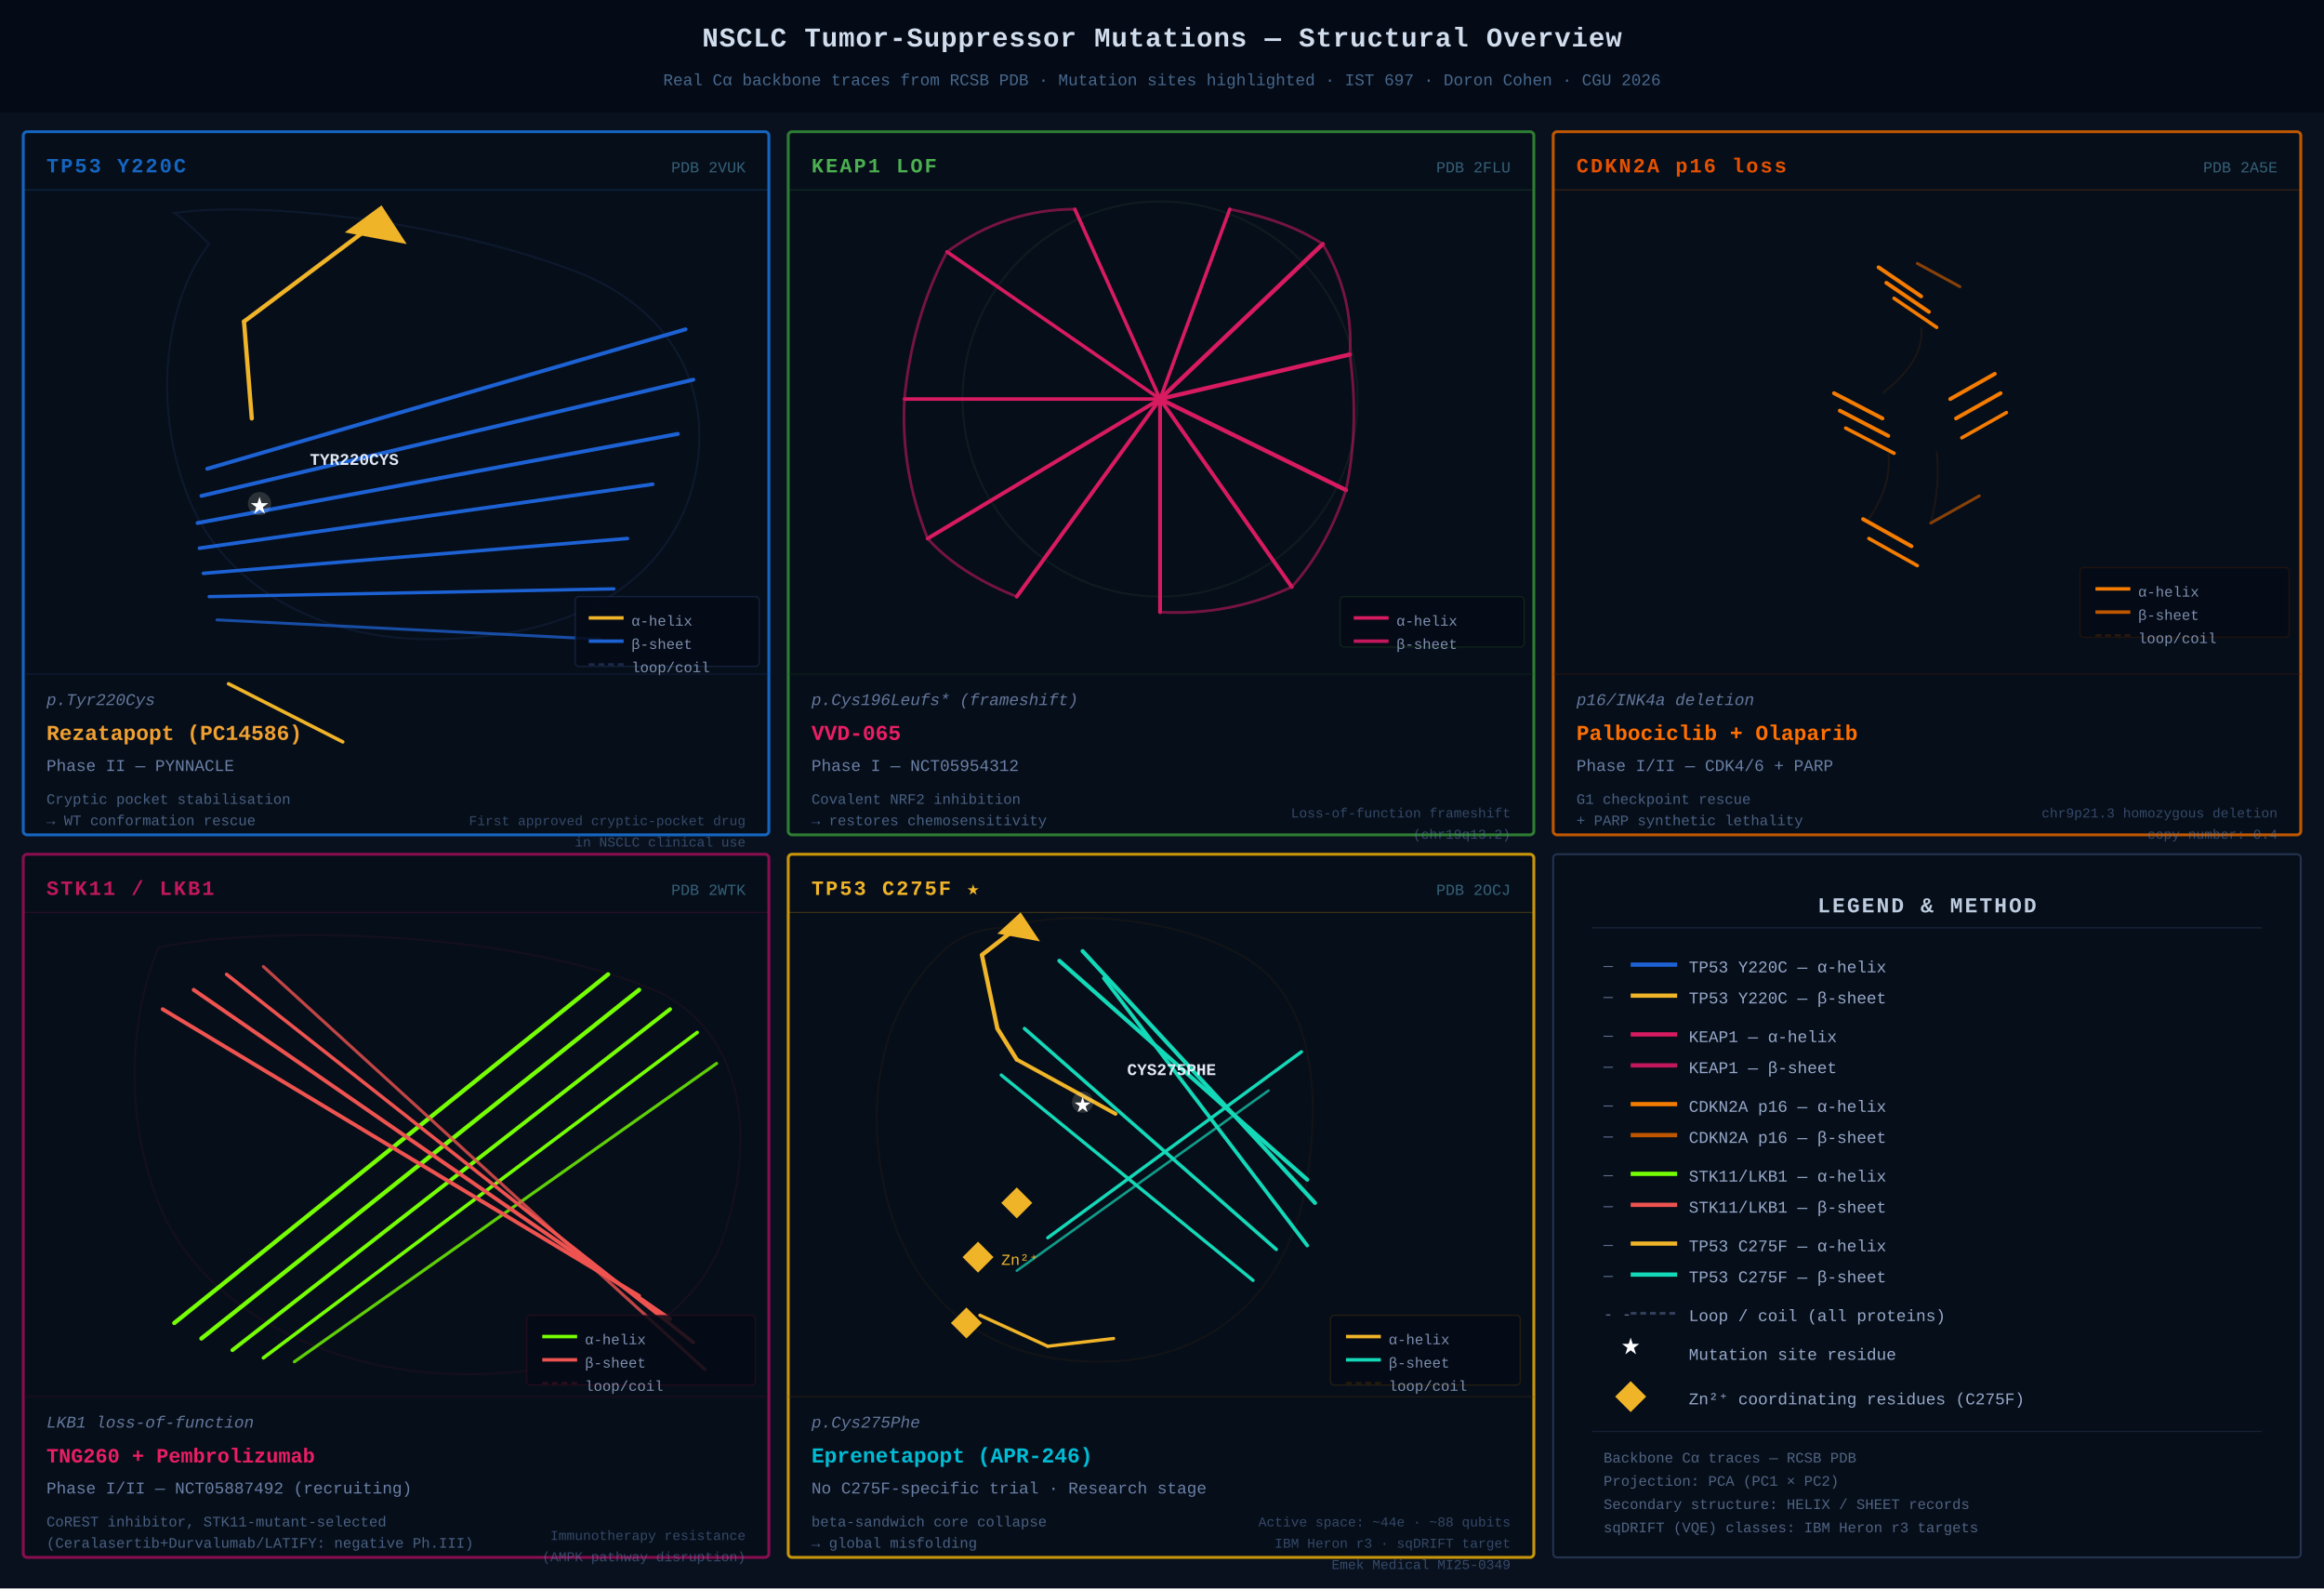
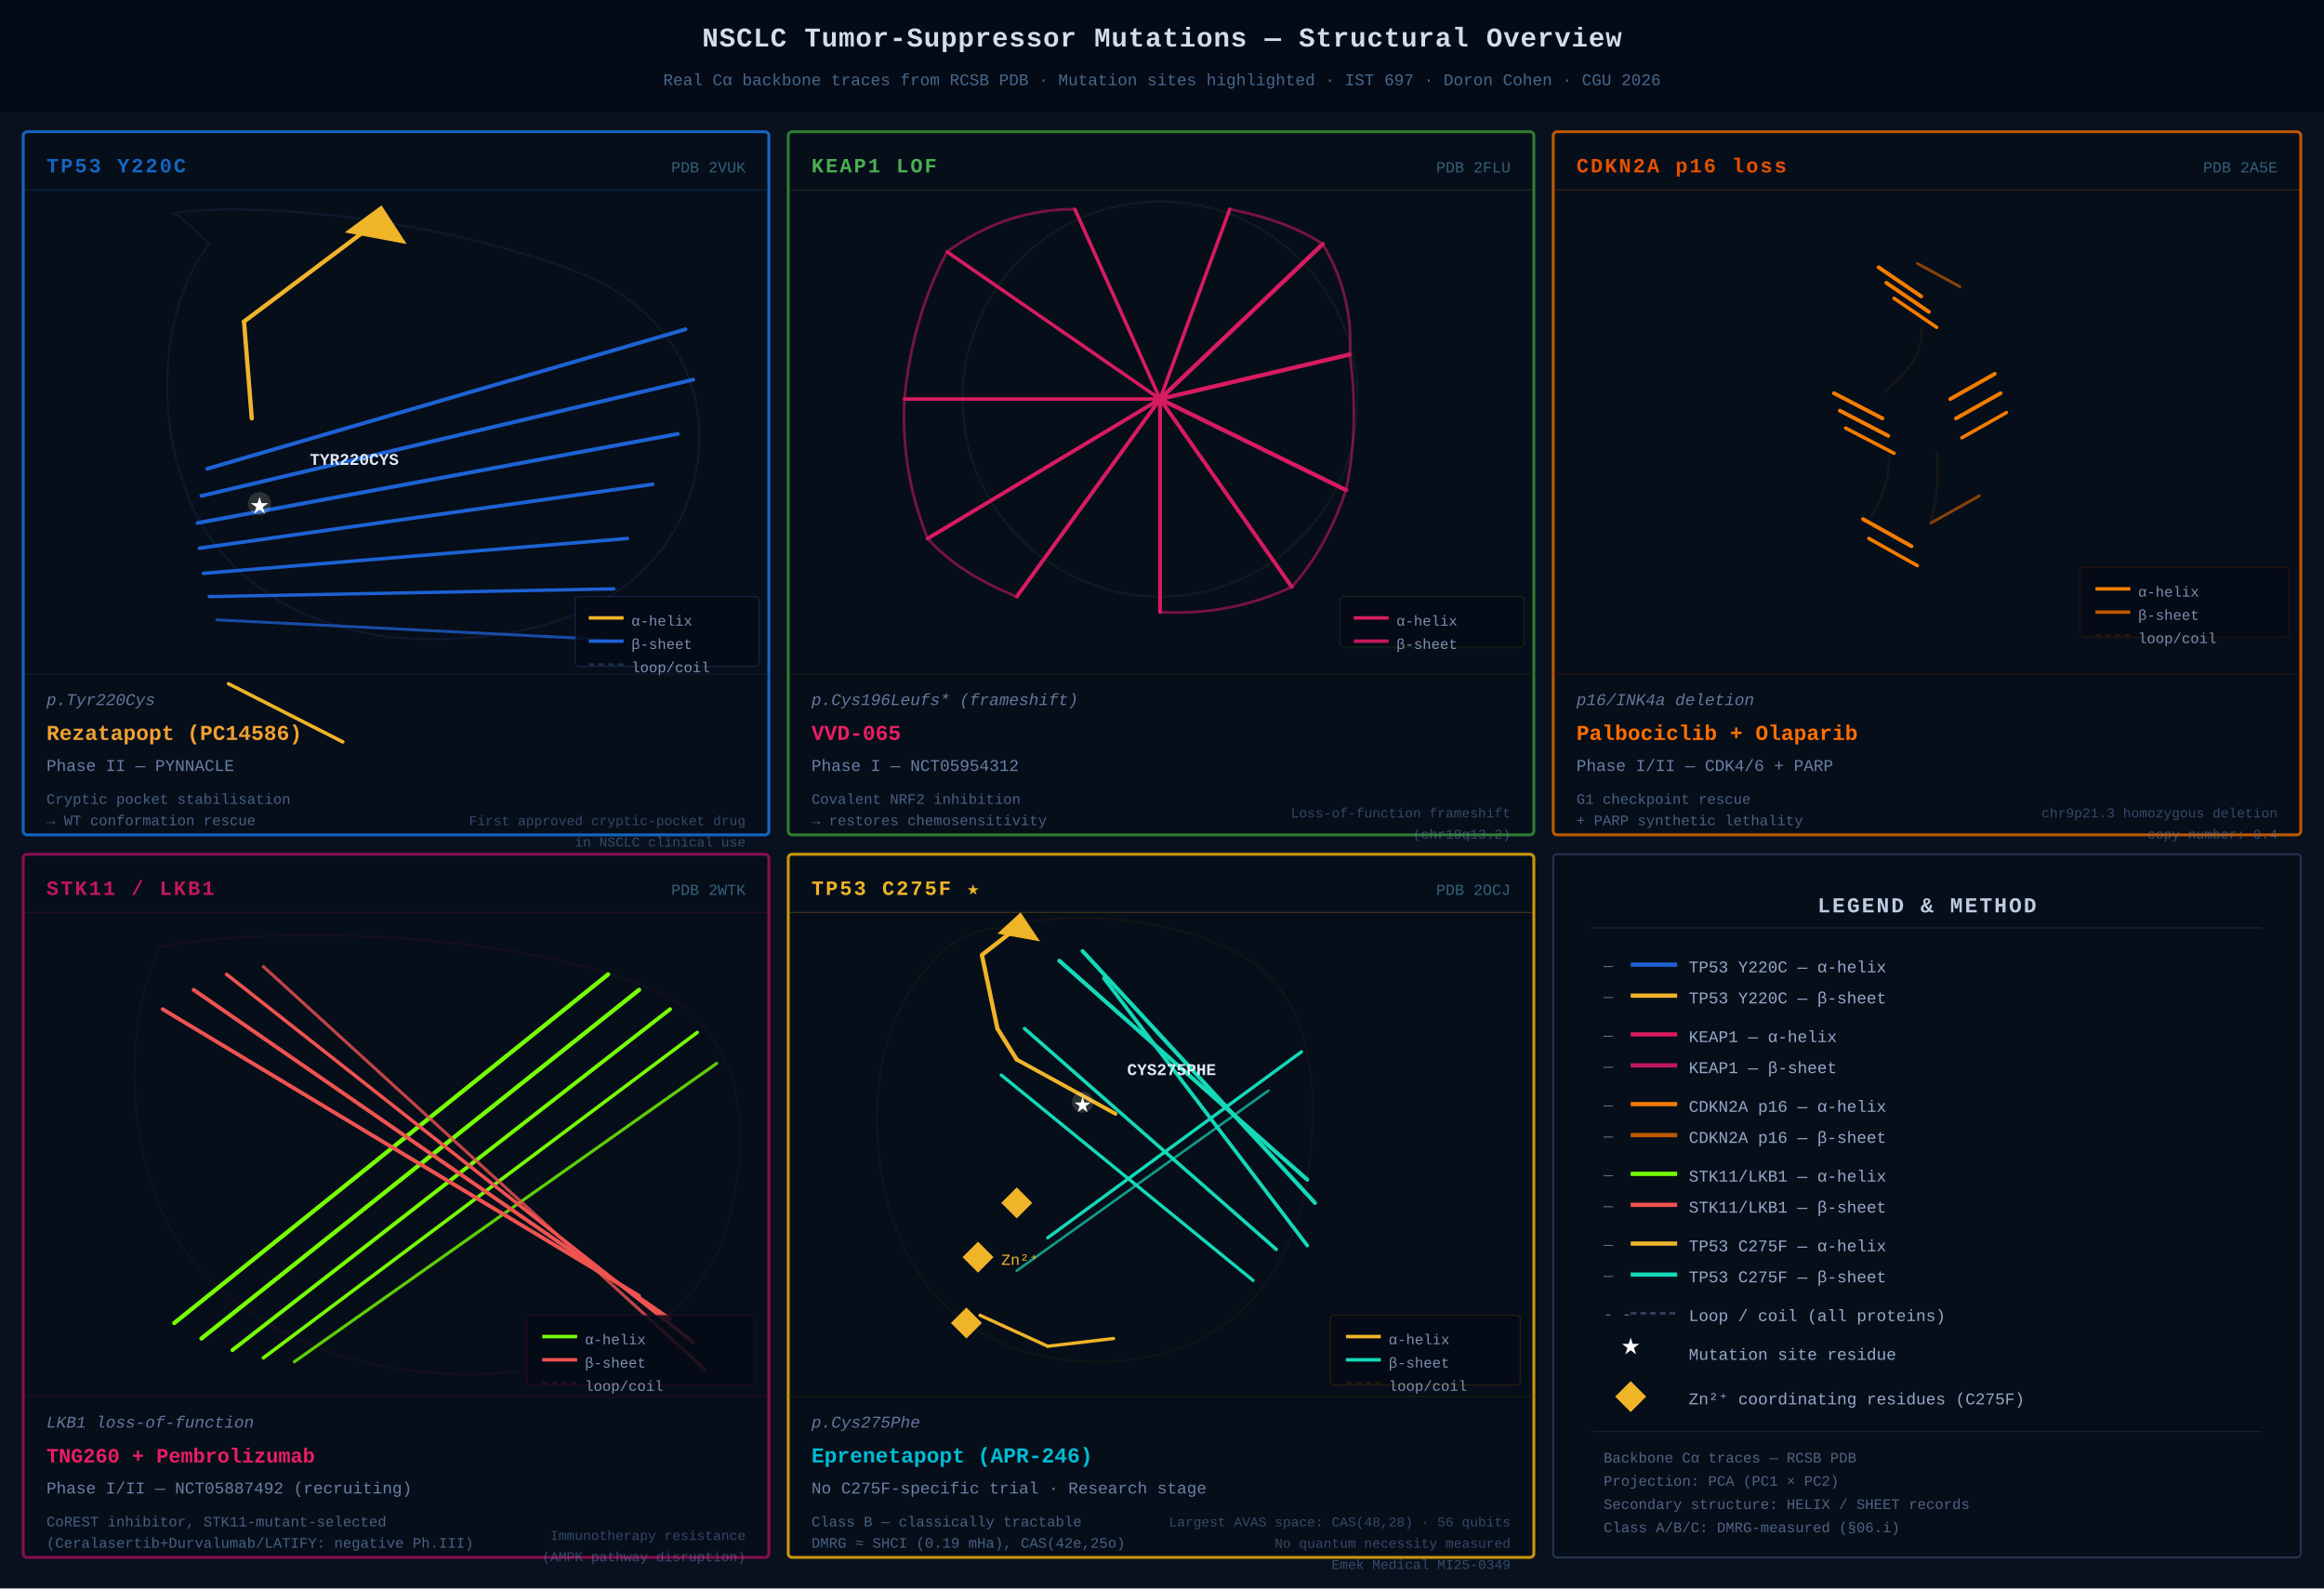
<svg xmlns="http://www.w3.org/2000/svg" viewBox="0 0 1200 820" aria-label="NSCLC tumor-suppressor mutations — five structural overviews from RCSB PDB">
  <rect width="1200" height="820" fill="#09111e" />
  <rect x="0" y="0" width="1200" height="58" fill="rgba(4,10,22,0.92)" />
  <text x="600" y="24" fill="rgba(220,232,248,0.95)" font-size="14" font-weight="bold" text-anchor="middle" font-family="Courier New,monospace" letter-spacing="0.4">NSCLC Tumor-Suppressor Mutations — Structural Overview</text>
  <text x="600" y="44" fill="rgba(100,145,190,0.7)" font-size="8.5" text-anchor="middle" font-family="Courier New,monospace">Real Cα backbone traces from RCSB PDB  ·  Mutation sites highlighted  ·  IST 697  ·  Doron Cohen  ·  CGU 2026</text>
  <g transform="translate(12,68)">
    <rect width="385" height="363" fill="#060e1a" stroke="#1565c0" stroke-width="1.5" rx="2" />
    <line x1="0" y1="30" x2="385" y2="30" stroke="#1565c0" stroke-width="0.4" opacity="0.4" />
    <text x="12" y="21" fill="#1565c0" font-size="10.5" font-weight="bold" font-family="Courier New,monospace" letter-spacing="1">TP53  Y220C</text>
    <text x="373" y="21" fill="rgba(100,180,215,0.5)" font-size="8" font-family="Courier New,monospace" text-anchor="end">PDB 2VUK</text>
    <path d="M 78 42 C 118 36 210 44 285 72 C 345 95 360 148 342 194 C 322 242 272 262 210 262 C 145 262 100 228 85 188 C 66 140 74 86 96 58 Q 82 44 78 42 Z" fill="none" stroke="rgba(40,65,115,0.22)" stroke-width="1" />
    <line x1="95" y1="174" x2="342" y2="102" stroke="#1d62d4" stroke-width="2" stroke-linecap="round" />
    <line x1="92" y1="188" x2="346" y2="128" stroke="#1d62d4" stroke-width="2" stroke-linecap="round" />
    <line x1="90" y1="202" x2="338" y2="156" stroke="#1d62d4" stroke-width="2" stroke-linecap="round" />
    <line x1="91" y1="215" x2="325" y2="182" stroke="#1d62d4" stroke-width="1.9" stroke-linecap="round" />
    <line x1="93" y1="228" x2="312" y2="210" stroke="#1d62d4" stroke-width="1.8" stroke-linecap="round" />
    <line x1="96" y1="240" x2="305" y2="236" stroke="#1d62d4" stroke-width="1.7" stroke-linecap="round" />
    <line x1="100" y1="252" x2="298" y2="262" stroke="#1d62d4" stroke-width="1.5" stroke-linecap="round" opacity="0.75" />
    <polygon points="185,38 166,52 198,58" fill="#f0b429" />
    <line x1="178" y1="50" x2="114" y2="98" stroke="#f0b429" stroke-width="2.2" stroke-linecap="round" />
    <line x1="114" y1="98" x2="118" y2="148" stroke="#f0b429" stroke-width="2.2" stroke-linecap="round" />
    <line x1="106" y1="285" x2="165" y2="315" stroke="#f0b429" stroke-width="1.8" stroke-linecap="round" />
    <text x="148" y="172" fill="rgba(235,242,255,0.95)" font-size="8.5" font-family="Courier New,monospace" font-weight="600">TYR220CYS</text>
    <circle cx="122" cy="192" r="6" fill="rgba(255,255,220,0.15)" />
    <text x="122" y="197" fill="white" font-size="12" text-anchor="middle">★</text>
    <rect x="285" y="240" width="95" height="36" fill="rgba(4,10,22,0.85)" stroke="rgba(40,65,115,0.4)" stroke-width="0.7" rx="2" />
    <line x1="292" y1="251" x2="310" y2="251" stroke="#f0b429" stroke-width="1.8" />
    <text x="314" y="255" fill="rgba(155,175,210,0.8)" font-size="7.5" font-family="Courier New,monospace">α-helix</text>
    <line x1="292" y1="263" x2="310" y2="263" stroke="#1d62d4" stroke-width="1.8" />
    <text x="314" y="267" fill="rgba(155,175,210,0.8)" font-size="7.5" font-family="Courier New,monospace">β-sheet</text>
    <line x1="292" y1="275" x2="310" y2="275" stroke="rgba(50,70,120,0.55)" stroke-width="1.2" stroke-dasharray="3,2" />
    <text x="314" y="279" fill="rgba(155,175,210,0.8)" font-size="7.5" font-family="Courier New,monospace">loop/coil</text>
    <line x1="0" y1="280" x2="385" y2="280" stroke="rgba(25,50,100,0.35)" stroke-width="0.6" />
    <text x="12" y="296" fill="rgba(140,165,210,0.7)" font-size="8.5" font-style="italic" font-family="Courier New,monospace">p.Tyr220Cys</text>
    <text x="12" y="314" fill="#f0a030" font-size="11" font-weight="bold" font-family="Courier New,monospace">Rezatapopt  (PC14586)</text>
    <text x="12" y="330" fill="rgba(140,165,210,0.75)" font-size="8.5" font-family="Courier New,monospace">Phase II — PYNNACLE</text>
    <text x="12" y="347" fill="rgba(110,140,185,0.65)" font-size="7.5" font-family="Courier New,monospace">Cryptic pocket stabilisation</text>
    <text x="12" y="358" fill="rgba(110,140,185,0.65)" font-size="7.5" font-family="Courier New,monospace">→ WT conformation rescue</text>
    <text x="373" y="358" fill="rgba(90,120,165,0.55)" font-size="7" font-family="Courier New,monospace" text-anchor="end">First approved cryptic-pocket drug</text>
    <text x="373" y="369" fill="rgba(90,120,165,0.55)" font-size="7" font-family="Courier New,monospace" text-anchor="end">in NSCLC clinical use</text>
  </g>
  <g transform="translate(407,68)">
    <rect width="385" height="363" fill="#060e1a" stroke="#2e7d32" stroke-width="1.5" rx="2" />
    <line x1="0" y1="30" x2="385" y2="30" stroke="#2e7d32" stroke-width="0.4" opacity="0.4" />
    <text x="12" y="21" fill="#4caf50" font-size="10.5" font-weight="bold" font-family="Courier New,monospace" letter-spacing="1">KEAP1  LOF</text>
    <text x="373" y="21" fill="rgba(100,180,215,0.5)" font-size="8" font-family="Courier New,monospace" text-anchor="end">PDB 2FLU</text>
    <circle cx="192" cy="138" r="102" fill="none" stroke="rgba(50,80,50,0.2)" stroke-width="1" />
    <line x1="192" y1="138" x2="276" y2="58" stroke="#d81b60" stroke-width="2.2" stroke-linecap="round" />
    <line x1="192" y1="138" x2="290" y2="115" stroke="#d81b60" stroke-width="2.2" stroke-linecap="round" />
    <line x1="192" y1="138" x2="288" y2="185" stroke="#d81b60" stroke-width="2.2" stroke-linecap="round" />
    <line x1="192" y1="138" x2="260" y2="235" stroke="#d81b60" stroke-width="2" stroke-linecap="round" />
    <line x1="192" y1="138" x2="192" y2="248" stroke="#d81b60" stroke-width="2" stroke-linecap="round" />
    <line x1="192" y1="138" x2="118" y2="240" stroke="#d81b60" stroke-width="2" stroke-linecap="round" />
    <line x1="192" y1="138" x2="72" y2="210" stroke="#d81b60" stroke-width="2" stroke-linecap="round" />
    <line x1="192" y1="138" x2="60" y2="138" stroke="#d81b60" stroke-width="1.8" stroke-linecap="round" />
    <line x1="192" y1="138" x2="82" y2="62" stroke="#d81b60" stroke-width="1.8" stroke-linecap="round" />
    <line x1="192" y1="138" x2="148" y2="40" stroke="#d81b60" stroke-width="1.8" stroke-linecap="round" />
    <line x1="192" y1="138" x2="228" y2="40" stroke="#d81b60" stroke-width="1.8" stroke-linecap="round" />
    <path d="M 276,58 Q 292,85 290,115" fill="none" stroke="#c2185b" stroke-width="1.4" opacity="0.6" />
    <path d="M 290,115 Q 295,152 288,185" fill="none" stroke="#c2185b" stroke-width="1.4" opacity="0.6" />
    <path d="M 288,185 Q 278,215 260,235" fill="none" stroke="#c2185b" stroke-width="1.4" opacity="0.6" />
    <path d="M 260,235 Q 228,250 192,248" fill="none" stroke="#c2185b" stroke-width="1.4" opacity="0.6" />
    <path d="M 118,240 Q 88,228 72,210" fill="none" stroke="#c2185b" stroke-width="1.4" opacity="0.6" />
    <path d="M 72,210 Q 58,175 60,138" fill="none" stroke="#c2185b" stroke-width="1.4" opacity="0.6" />
    <path d="M 60,138 Q 64,96 82,62" fill="none" stroke="#c2185b" stroke-width="1.4" opacity="0.6" />
    <path d="M 82,62 Q 112,40 148,40" fill="none" stroke="#c2185b" stroke-width="1.4" opacity="0.6" />
    <path d="M 228,40 Q 258,46 276,58" fill="none" stroke="#c2185b" stroke-width="1.4" opacity="0.6" />
    <rect x="285" y="240" width="95" height="26" fill="rgba(4,10,22,0.85)" stroke="rgba(30,70,30,0.4)" stroke-width="0.7" rx="2" />
    <line x1="292" y1="251" x2="310" y2="251" stroke="#d81b60" stroke-width="1.8" />
    <text x="314" y="255" fill="rgba(155,175,210,0.8)" font-size="7.5" font-family="Courier New,monospace">α-helix</text>
    <line x1="292" y1="263" x2="310" y2="263" stroke="#c2185b" stroke-width="1.8" />
    <text x="314" y="267" fill="rgba(155,175,210,0.8)" font-size="7.5" font-family="Courier New,monospace">β-sheet</text>
    <line x1="0" y1="280" x2="385" y2="280" stroke="rgba(20,60,20,0.35)" stroke-width="0.6" />
    <text x="12" y="296" fill="rgba(140,165,210,0.7)" font-size="8.5" font-style="italic" font-family="Courier New,monospace">p.Cys196Leufs* (frameshift)</text>
    <text x="12" y="314" fill="#e91e63" font-size="11" font-weight="bold" font-family="Courier New,monospace">VVD-065</text>
    <text x="12" y="330" fill="rgba(140,165,210,0.75)" font-size="8.5" font-family="Courier New,monospace">Phase I — NCT05954312</text>
    <text x="12" y="347" fill="rgba(110,140,185,0.65)" font-size="7.5" font-family="Courier New,monospace">Covalent NRF2 inhibition</text>
    <text x="12" y="358" fill="rgba(110,140,185,0.65)" font-size="7.5" font-family="Courier New,monospace">→ restores chemosensitivity</text>
    <text x="373" y="354" fill="rgba(90,120,165,0.55)" font-size="7" font-family="Courier New,monospace" text-anchor="end">Loss-of-function frameshift</text>
    <text x="373" y="365" fill="rgba(90,120,165,0.55)" font-size="7" font-family="Courier New,monospace" text-anchor="end">(chr19q13.2)</text>
  </g>
  <g transform="translate(802,68)">
    <rect width="386" height="363" fill="#060e1a" stroke="#bf5700" stroke-width="1.5" rx="2" />
    <line x1="0" y1="30" x2="386" y2="30" stroke="#bf5700" stroke-width="0.4" opacity="0.4" />
    <text x="12" y="21" fill="#e65100" font-size="10.5" font-weight="bold" font-family="Courier New,monospace" letter-spacing="1">CDKN2A  p16 loss</text>
    <text x="374" y="21" fill="rgba(100,180,215,0.5)" font-size="8" font-family="Courier New,monospace" text-anchor="end">PDB 2A5E</text>
    <line x1="168" y1="70" x2="190" y2="85" stroke="#f57c00" stroke-width="2" stroke-linecap="round" />
    <line x1="172" y1="78" x2="194" y2="93" stroke="#f57c00" stroke-width="2" stroke-linecap="round" />
    <line x1="176" y1="86" x2="198" y2="101" stroke="#f57c00" stroke-width="1.8" stroke-linecap="round" />
    <line x1="188" y1="68" x2="210" y2="80" stroke="#bf5700" stroke-width="1.5" stroke-linecap="round" opacity="0.7" />
    <line x1="145" y1="135" x2="170" y2="148" stroke="#f57c00" stroke-width="2" stroke-linecap="round" />
    <line x1="148" y1="144" x2="173" y2="157" stroke="#f57c00" stroke-width="2" stroke-linecap="round" />
    <line x1="151" y1="153" x2="176" y2="166" stroke="#f57c00" stroke-width="1.8" stroke-linecap="round" />
    <line x1="205" y1="138" x2="228" y2="125" stroke="#f57c00" stroke-width="2" stroke-linecap="round" />
    <line x1="208" y1="148" x2="231" y2="135" stroke="#f57c00" stroke-width="2" stroke-linecap="round" />
    <line x1="211" y1="158" x2="234" y2="145" stroke="#f57c00" stroke-width="1.8" stroke-linecap="round" />
    <line x1="160" y1="200" x2="185" y2="214" stroke="#f57c00" stroke-width="2" stroke-linecap="round" />
    <line x1="163" y1="210" x2="188" y2="224" stroke="#f57c00" stroke-width="1.8" stroke-linecap="round" />
    <line x1="195" y1="202" x2="220" y2="188" stroke="#bf5700" stroke-width="1.5" stroke-linecap="round" opacity="0.7" />
    <path d="M 190,101 Q 192,118 170,135" fill="none" stroke="rgba(90,50,10,0.25)" stroke-width="1" />
    <path d="M 173,166 Q 175,182 163,200" fill="none" stroke="rgba(90,50,10,0.25)" stroke-width="1" />
    <path d="M 198,165 Q 200,182 195,202" fill="none" stroke="rgba(90,50,10,0.25)" stroke-width="1" />
    <rect x="272" y="225" width="108" height="36" fill="rgba(4,10,22,0.85)" stroke="rgba(70,30,0,0.4)" stroke-width="0.7" rx="2" />
    <line x1="280" y1="236" x2="298" y2="236" stroke="#f57c00" stroke-width="1.8" />
    <text x="302" y="240" fill="rgba(155,175,210,0.8)" font-size="7.5" font-family="Courier New,monospace">α-helix</text>
    <line x1="280" y1="248" x2="298" y2="248" stroke="#bf5700" stroke-width="1.8" />
    <text x="302" y="252" fill="rgba(155,175,210,0.8)" font-size="7.5" font-family="Courier New,monospace">β-sheet</text>
    <line x1="280" y1="260" x2="298" y2="260" stroke="rgba(80,40,5,0.5)" stroke-width="1.2" stroke-dasharray="3,2" />
    <text x="302" y="264" fill="rgba(155,175,210,0.8)" font-size="7.5" font-family="Courier New,monospace">loop/coil</text>
    <line x1="0" y1="280" x2="386" y2="280" stroke="rgba(80,30,0,0.35)" stroke-width="0.6" />
    <text x="12" y="296" fill="rgba(140,165,210,0.7)" font-size="8.5" font-style="italic" font-family="Courier New,monospace">p16/INK4a deletion</text>
    <text x="12" y="314" fill="#ff6f00" font-size="11" font-weight="bold" font-family="Courier New,monospace">Palbociclib + Olaparib</text>
    <text x="12" y="330" fill="rgba(140,165,210,0.75)" font-size="8.5" font-family="Courier New,monospace">Phase I/II — CDK4/6 + PARP</text>
    <text x="12" y="347" fill="rgba(110,140,185,0.65)" font-size="7.5" font-family="Courier New,monospace">G1 checkpoint rescue</text>
    <text x="12" y="358" fill="rgba(110,140,185,0.65)" font-size="7.5" font-family="Courier New,monospace">+ PARP synthetic lethality</text>
    <text x="374" y="354" fill="rgba(90,120,165,0.55)" font-size="7" font-family="Courier New,monospace" text-anchor="end">chr9p21.3 homozygous deletion</text>
    <text x="374" y="365" fill="rgba(90,120,165,0.55)" font-size="7" font-family="Courier New,monospace" text-anchor="end">copy number: 0.4</text>
  </g>
  <g transform="translate(12,441)">
    <rect width="385" height="363" fill="#060e1a" stroke="#880e4f" stroke-width="1.5" rx="2" />
    <line x1="0" y1="30" x2="385" y2="30" stroke="#880e4f" stroke-width="0.4" opacity="0.4" />
    <text x="12" y="21" fill="#c2185b" font-size="10.5" font-weight="bold" font-family="Courier New,monospace" letter-spacing="1">STK11 / LKB1</text>
    <text x="373" y="21" fill="rgba(100,180,215,0.5)" font-size="8" font-family="Courier New,monospace" text-anchor="end">PDB 2WTK</text>
    <path d="M 70 48 C 130 36 260 40 330 72 C 375 96 378 152 360 202 C 340 250 282 272 215 268 C 148 264 92 230 72 185 C 50 135 56 80 70 48 Z" fill="none" stroke="rgba(80,20,40,0.2)" stroke-width="1" />
    <line x1="78" y1="242" x2="302" y2="62" stroke="#76ff03" stroke-width="2.2" stroke-linecap="round" />
    <line x1="92" y1="250" x2="318" y2="70" stroke="#76ff03" stroke-width="2.2" stroke-linecap="round" />
    <line x1="108" y1="256" x2="334" y2="80" stroke="#76ff03" stroke-width="2" stroke-linecap="round" />
    <line x1="124" y1="260" x2="348" y2="92" stroke="#76ff03" stroke-width="1.8" stroke-linecap="round" />
    <line x1="140" y1="262" x2="358" y2="108" stroke="#76ff03" stroke-width="1.6" stroke-linecap="round" opacity="0.8" />
    <line x1="72" y1="80" x2="318" y2="228" stroke="#ef5350" stroke-width="2" stroke-linecap="round" />
    <line x1="88" y1="70" x2="334" y2="240" stroke="#ef5350" stroke-width="2" stroke-linecap="round" />
    <line x1="105" y1="62" x2="346" y2="252" stroke="#ef5350" stroke-width="1.8" stroke-linecap="round" />
    <line x1="124" y1="58" x2="352" y2="266" stroke="#ef5350" stroke-width="1.6" stroke-linecap="round" opacity="0.8" />
    <rect x="260" y="238" width="118" height="36" fill="rgba(4,10,22,0.85)" stroke="rgba(80,10,35,0.4)" stroke-width="0.7" rx="2" />
    <line x1="268" y1="249" x2="286" y2="249" stroke="#76ff03" stroke-width="1.8" />
    <text x="290" y="253" fill="rgba(155,175,210,0.8)" font-size="7.5" font-family="Courier New,monospace">α-helix</text>
    <line x1="268" y1="261" x2="286" y2="261" stroke="#ef5350" stroke-width="1.8" />
    <text x="290" y="265" fill="rgba(155,175,210,0.8)" font-size="7.5" font-family="Courier New,monospace">β-sheet</text>
    <line x1="268" y1="273" x2="286" y2="273" stroke="rgba(80,20,40,0.5)" stroke-width="1.2" stroke-dasharray="3,2" />
    <text x="290" y="277" fill="rgba(155,175,210,0.8)" font-size="7.5" font-family="Courier New,monospace">loop/coil</text>
    <line x1="0" y1="280" x2="385" y2="280" stroke="rgba(80,10,35,0.35)" stroke-width="0.6" />
    <text x="12" y="296" fill="rgba(140,165,210,0.7)" font-size="8.5" font-style="italic" font-family="Courier New,monospace">LKB1 loss-of-function</text>
    <text x="12" y="314" fill="#e91e63" font-size="10.5" font-weight="bold" font-family="Courier New,monospace">TNG260 + Pembrolizumab</text>
    <text x="12" y="330" fill="rgba(140,165,210,0.75)" font-size="8.5" font-family="Courier New,monospace">Phase I/II — NCT05887492 (recruiting)</text>
    <text x="12" y="347" fill="rgba(110,140,185,0.65)" font-size="7.5" font-family="Courier New,monospace">CoREST inhibitor, STK11-mutant-selected</text>
    <text x="12" y="358" fill="rgba(110,140,185,0.65)" font-size="7.5" font-family="Courier New,monospace">(Ceralasertib+Durvalumab/LATIFY: negative Ph.III)</text>
    <text x="373" y="354" fill="rgba(90,120,165,0.55)" font-size="7" font-family="Courier New,monospace" text-anchor="end">Immunotherapy resistance</text>
    <text x="373" y="365" fill="rgba(90,120,165,0.55)" font-size="7" font-family="Courier New,monospace" text-anchor="end">(AMPK pathway disruption)</text>
  </g>
  <g transform="translate(407,441)">
    <rect width="385" height="363" fill="#060e1a" stroke="#c8960a" stroke-width="1.5" rx="2" />
    <line x1="0" y1="30" x2="385" y2="30" stroke="#c8960a" stroke-width="0.4" opacity="0.4" />
    <text x="12" y="21" fill="#f0b429" font-size="10.5" font-weight="bold" font-family="Courier New,monospace" letter-spacing="1">TP53  C275F  ★</text>
    <text x="373" y="21" fill="rgba(100,180,215,0.5)" font-size="8" font-family="Courier New,monospace" text-anchor="end">PDB 2OCJ</text>
    <path d="M 112 38 C 142 28 205 32 240 56 C 272 78 276 128 266 178 C 254 228 218 262 160 262 C 100 262 65 228 52 182 C 38 130 48 82 76 54 Q 90 38 112 38 Z" fill="none" stroke="rgba(60,45,10,0.22)" stroke-width="1" />
    <line x1="140" y1="55" x2="268" y2="168" stroke="#14d9b8" stroke-width="2.1" stroke-linecap="round" />
    <line x1="152" y1="50" x2="272" y2="180" stroke="#14d9b8" stroke-width="2.1" stroke-linecap="round" />
    <line x1="163" y1="64" x2="268" y2="202" stroke="#14d9b8" stroke-width="1.9" stroke-linecap="round" />
    <line x1="122" y1="90" x2="252" y2="204" stroke="#14d9b8" stroke-width="1.8" stroke-linecap="round" />
    <line x1="110" y1="114" x2="240" y2="220" stroke="#14d9b8" stroke-width="1.7" stroke-linecap="round" />
    <line x1="134" y1="198" x2="265" y2="102" stroke="#14d9b8" stroke-width="1.7" stroke-linecap="round" />
    <line x1="118" y1="215" x2="248" y2="122" stroke="#14d9b8" stroke-width="1.3" stroke-linecap="round" opacity="0.7" />
    <polygon points="120,30 108,41 130,45" fill="#f0b429" />
    <path d="M 118,38 L 100,52 L 108,90 L 118,106" stroke="#f0b429" stroke-width="2.2" fill="none" stroke-linecap="round" stroke-linejoin="round" />
    <line x1="118" y1="106" x2="169" y2="134" stroke="#f0b429" stroke-width="2" stroke-linecap="round" />
    <line x1="99" y1="238" x2="134" y2="254" stroke="#f0b429" stroke-width="1.7" stroke-linecap="round" />
    <line x1="134" y1="254" x2="168" y2="250" stroke="#f0b429" stroke-width="1.7" stroke-linecap="round" />
    <text x="175" y="114" fill="rgba(240,245,255,0.95)" font-size="8.5" font-family="Courier New,monospace" font-weight="600">CYS275PHE</text>
    <circle cx="152" cy="128" r="5.5" fill="rgba(255,255,220,0.15)" />
    <text x="152" y="133" fill="white" font-size="11" text-anchor="middle">★</text>
    <polygon points="118,172 126,180 118,188 110,180" fill="#f0b429" />
    <polygon points="98" y1="200" x2="106,208 98,216 90,208" fill="none" />
    <polygon points="98,200 106,208 98,216 90,208" fill="#f0b429" />
    <text x="110" y="212" fill="#f0b429" font-size="8" font-family="Courier New,monospace">Zn²⁺</text>
    <polygon points="92,234 100,242 92,250 84,242" fill="#f0b429" />
    <rect x="280" y="238" width="98" height="36" fill="rgba(4,10,22,0.85)" stroke="rgba(80,55,5,0.4)" stroke-width="0.7" rx="2" />
    <line x1="288" y1="249" x2="306" y2="249" stroke="#f0b429" stroke-width="1.8" />
    <text x="310" y="253" fill="rgba(155,175,210,0.8)" font-size="7.5" font-family="Courier New,monospace">α-helix</text>
    <line x1="288" y1="261" x2="306" y2="261" stroke="#14d9b8" stroke-width="1.8" />
    <text x="310" y="265" fill="rgba(155,175,210,0.8)" font-size="7.5" font-family="Courier New,monospace">β-sheet</text>
    <line x1="288" y1="273" x2="306" y2="273" stroke="rgba(65,45,5,0.55)" stroke-width="1.2" stroke-dasharray="3,2" />
    <text x="310" y="277" fill="rgba(155,175,210,0.8)" font-size="7.5" font-family="Courier New,monospace">loop/coil</text>
    <line x1="0" y1="280" x2="385" y2="280" stroke="rgba(80,55,5,0.35)" stroke-width="0.6" />
    <text x="12" y="296" fill="rgba(140,165,210,0.7)" font-size="8.5" font-style="italic" font-family="Courier New,monospace">p.Cys275Phe</text>
    <text x="12" y="314" fill="#00bcd4" font-size="11" font-weight="bold" font-family="Courier New,monospace">Eprenetapopt  (APR-246)</text>
    <text x="12" y="330" fill="rgba(140,165,210,0.75)" font-size="8.5" font-family="Courier New,monospace">No C275F-specific trial · Research stage</text>
-     <text x="12" y="347" fill="rgba(110,140,185,0.65)" font-size="7.5" font-family="Courier New,monospace">beta-sandwich core collapse</text>
-     <text x="12" y="358" fill="rgba(110,140,185,0.65)" font-size="7.5" font-family="Courier New,monospace">→ global misfolding</text>
-     <text x="373" y="347" fill="rgba(90,120,165,0.55)" font-size="7" font-family="Courier New,monospace" text-anchor="end">Active space: ~44e · ~88 qubits</text>
-     <text x="373" y="358" fill="rgba(90,120,165,0.55)" font-size="7" font-family="Courier New,monospace" text-anchor="end">IBM Heron r3 · sqDRIFT target</text>
+     <text x="12" y="347" fill="rgba(110,140,185,0.65)" font-size="7.5" font-family="Courier New,monospace">Class B — classically tractable</text>
+     <text x="12" y="358" fill="rgba(110,140,185,0.65)" font-size="7.5" font-family="Courier New,monospace">DMRG ≈ SHCI (0.19 mHa), CAS(42e,25o)</text>
+     <text x="373" y="347" fill="rgba(90,120,165,0.55)" font-size="7" font-family="Courier New,monospace" text-anchor="end">Largest AVAS space: CAS(48,28) · 56 qubits</text>
+     <text x="373" y="358" fill="rgba(90,120,165,0.55)" font-size="7" font-family="Courier New,monospace" text-anchor="end">No quantum necessity measured</text>
    <text x="373" y="369" fill="rgba(90,120,165,0.55)" font-size="7" font-family="Courier New,monospace" text-anchor="end">Emek Medical MI25-0349</text>
  </g>
  <g transform="translate(802,441)">
    <rect width="386" height="363" fill="#060e1a" stroke="rgba(60,80,120,0.55)" stroke-width="1" rx="2" />
    <text x="193" y="30" fill="rgba(210,225,245,0.9)" font-size="11" font-weight="bold" text-anchor="middle" font-family="Courier New,monospace" letter-spacing="1">LEGEND &amp; METHOD</text>
    <line x1="20" y1="38" x2="366" y2="38" stroke="rgba(60,80,120,0.35)" stroke-width="0.6" />
    <text x="26" y="60" fill="rgba(155,175,215,0.6)" font-size="8" font-family="Courier New,monospace">—</text>
    <line x1="40" y1="57" x2="64" y2="57" stroke="#1d62d4" stroke-width="2.2" />
    <text x="70" y="61" fill="rgba(175,195,230,0.85)" font-size="8.5" font-family="Courier New,monospace">TP53 Y220C — α-helix</text>
    <text x="26" y="76" fill="rgba(155,175,215,0.6)" font-size="8" font-family="Courier New,monospace">—</text>
    <line x1="40" y1="73" x2="64" y2="73" stroke="#f0b429" stroke-width="2.2" />
    <text x="70" y="77" fill="rgba(175,195,230,0.85)" font-size="8.5" font-family="Courier New,monospace">TP53 Y220C — β-sheet</text>
    <text x="26" y="96" fill="rgba(155,175,215,0.6)" font-size="8" font-family="Courier New,monospace">—</text>
    <line x1="40" y1="93" x2="64" y2="93" stroke="#d81b60" stroke-width="2.2" />
    <text x="70" y="97" fill="rgba(175,195,230,0.85)" font-size="8.5" font-family="Courier New,monospace">KEAP1 — α-helix</text>
    <text x="26" y="112" fill="rgba(155,175,215,0.6)" font-size="8" font-family="Courier New,monospace">—</text>
    <line x1="40" y1="109" x2="64" y2="109" stroke="#c2185b" stroke-width="2.2" />
    <text x="70" y="113" fill="rgba(175,195,230,0.85)" font-size="8.5" font-family="Courier New,monospace">KEAP1 — β-sheet</text>
    <text x="26" y="132" fill="rgba(155,175,215,0.6)" font-size="8" font-family="Courier New,monospace">—</text>
    <line x1="40" y1="129" x2="64" y2="129" stroke="#f57c00" stroke-width="2.2" />
    <text x="70" y="133" fill="rgba(175,195,230,0.85)" font-size="8.5" font-family="Courier New,monospace">CDKN2A p16 — α-helix</text>
    <text x="26" y="148" fill="rgba(155,175,215,0.6)" font-size="8" font-family="Courier New,monospace">—</text>
    <line x1="40" y1="145" x2="64" y2="145" stroke="#bf5700" stroke-width="2.2" />
    <text x="70" y="149" fill="rgba(175,195,230,0.85)" font-size="8.5" font-family="Courier New,monospace">CDKN2A p16 — β-sheet</text>
    <text x="26" y="168" fill="rgba(155,175,215,0.6)" font-size="8" font-family="Courier New,monospace">—</text>
    <line x1="40" y1="165" x2="64" y2="165" stroke="#76ff03" stroke-width="2.2" />
    <text x="70" y="169" fill="rgba(175,195,230,0.85)" font-size="8.5" font-family="Courier New,monospace">STK11/LKB1 — α-helix</text>
    <text x="26" y="184" fill="rgba(155,175,215,0.6)" font-size="8" font-family="Courier New,monospace">—</text>
    <line x1="40" y1="181" x2="64" y2="181" stroke="#ef5350" stroke-width="2.2" />
    <text x="70" y="185" fill="rgba(175,195,230,0.85)" font-size="8.5" font-family="Courier New,monospace">STK11/LKB1 — β-sheet</text>
    <text x="26" y="204" fill="rgba(155,175,215,0.6)" font-size="8" font-family="Courier New,monospace">—</text>
    <line x1="40" y1="201" x2="64" y2="201" stroke="#f0b429" stroke-width="2.2" />
    <text x="70" y="205" fill="rgba(175,195,230,0.85)" font-size="8.5" font-family="Courier New,monospace">TP53 C275F — α-helix</text>
    <text x="26" y="220" fill="rgba(155,175,215,0.6)" font-size="8" font-family="Courier New,monospace">—</text>
    <line x1="40" y1="217" x2="64" y2="217" stroke="#14d9b8" stroke-width="2.2" />
    <text x="70" y="221" fill="rgba(175,195,230,0.85)" font-size="8.5" font-family="Courier New,monospace">TP53 C275F — β-sheet</text>
    <text x="26" y="240" fill="rgba(155,175,215,0.6)" font-size="8" font-family="Courier New,monospace">- -</text>
    <line x1="40" y1="237" x2="64" y2="237" stroke="rgba(90,110,150,0.5)" stroke-width="1.5" stroke-dasharray="3,2" />
    <text x="70" y="241" fill="rgba(175,195,230,0.85)" font-size="8.5" font-family="Courier New,monospace">Loop / coil (all proteins)</text>
    <text x="40" y="258" fill="white" font-size="12" text-anchor="middle">★</text>
    <text x="70" y="261" fill="rgba(175,195,230,0.85)" font-size="8.5" font-family="Courier New,monospace">Mutation site residue</text>
    <polygon points="40,272 48,280 40,288 32,280" fill="#f0b429" />
    <text x="70" y="284" fill="rgba(175,195,230,0.85)" font-size="8.5" font-family="Courier New,monospace">Zn²⁺ coordinating residues (C275F)</text>
    <line x1="20" y1="298" x2="366" y2="298" stroke="rgba(60,80,120,0.3)" stroke-width="0.5" />
    <text x="26" y="314" fill="rgba(120,145,185,0.65)" font-size="7.5" font-family="Courier New,monospace">Backbone Cα traces — RCSB PDB</text>
    <text x="26" y="326" fill="rgba(120,145,185,0.65)" font-size="7.5" font-family="Courier New,monospace">Projection: PCA (PC1 × PC2)</text>
    <text x="26" y="338" fill="rgba(120,145,185,0.65)" font-size="7.5" font-family="Courier New,monospace">Secondary structure: HELIX / SHEET records</text>
-     <text x="26" y="350" fill="rgba(120,145,185,0.65)" font-size="7.5" font-family="Courier New,monospace">sqDRIFT (VQE) classes: IBM Heron r3 targets</text>
+     <text x="26" y="350" fill="rgba(120,145,185,0.65)" font-size="7.5" font-family="Courier New,monospace">Class A/B/C: DMRG-measured (§06.i)</text>
  </g>
</svg>
